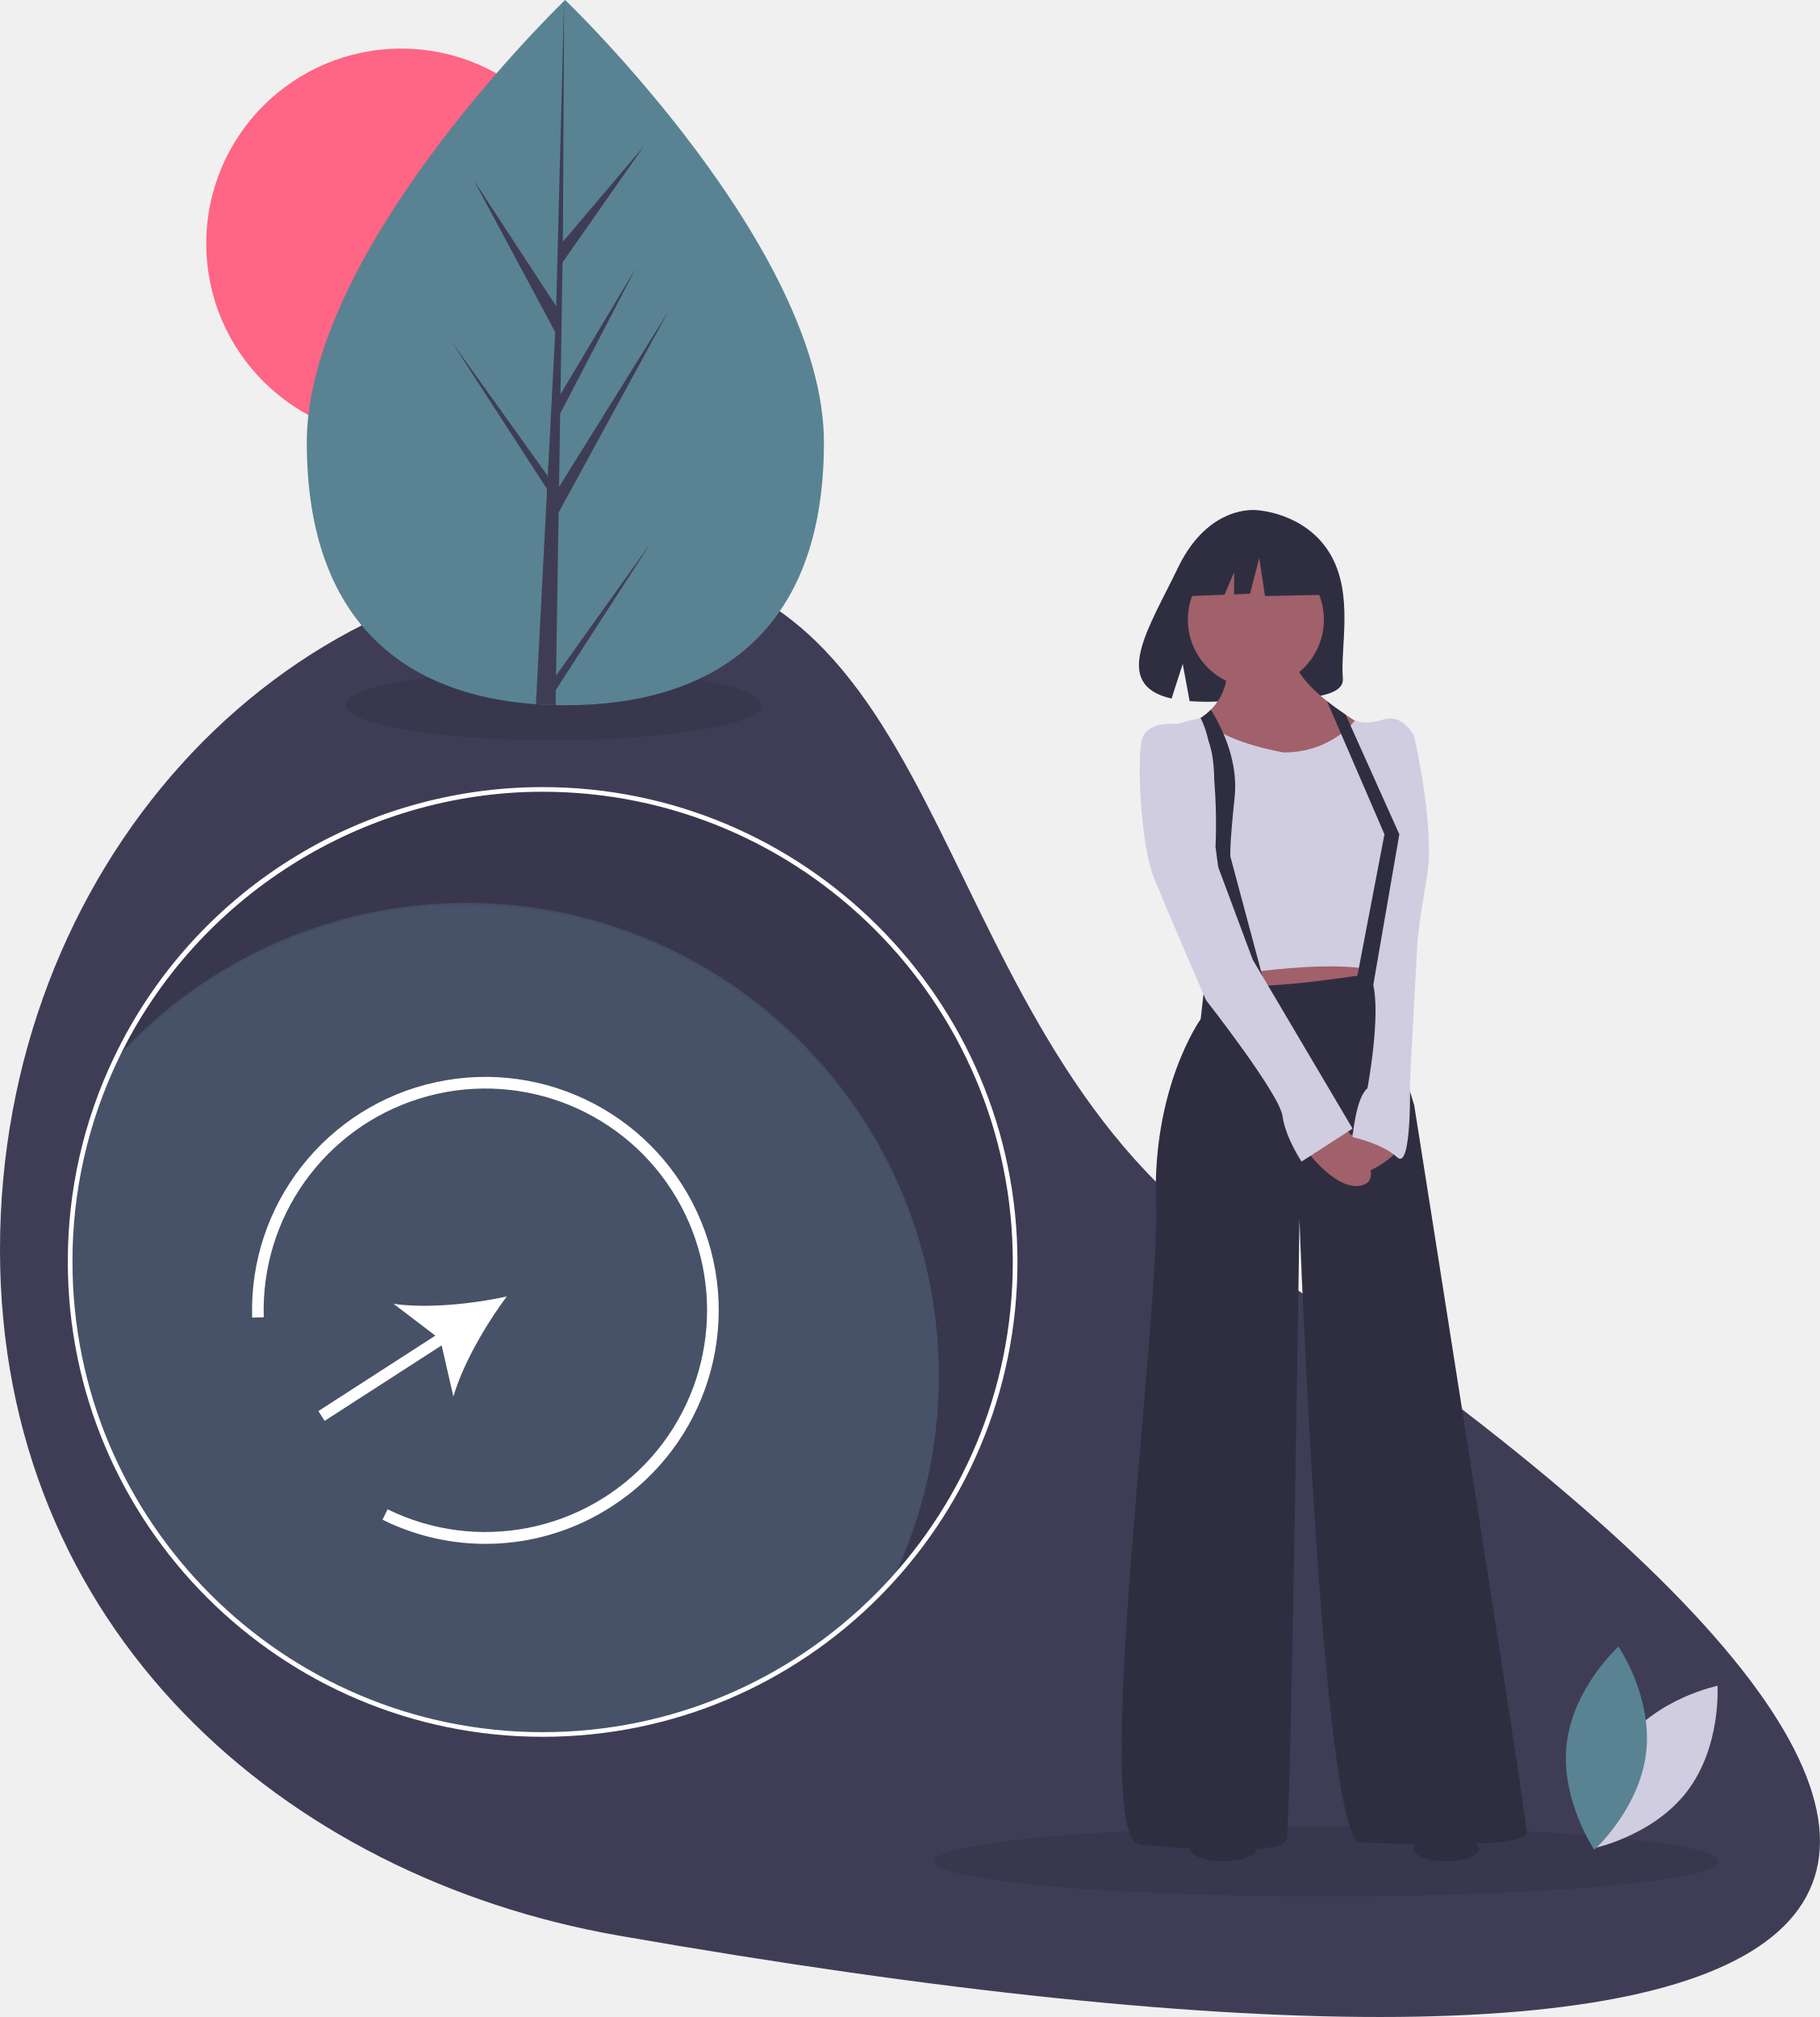
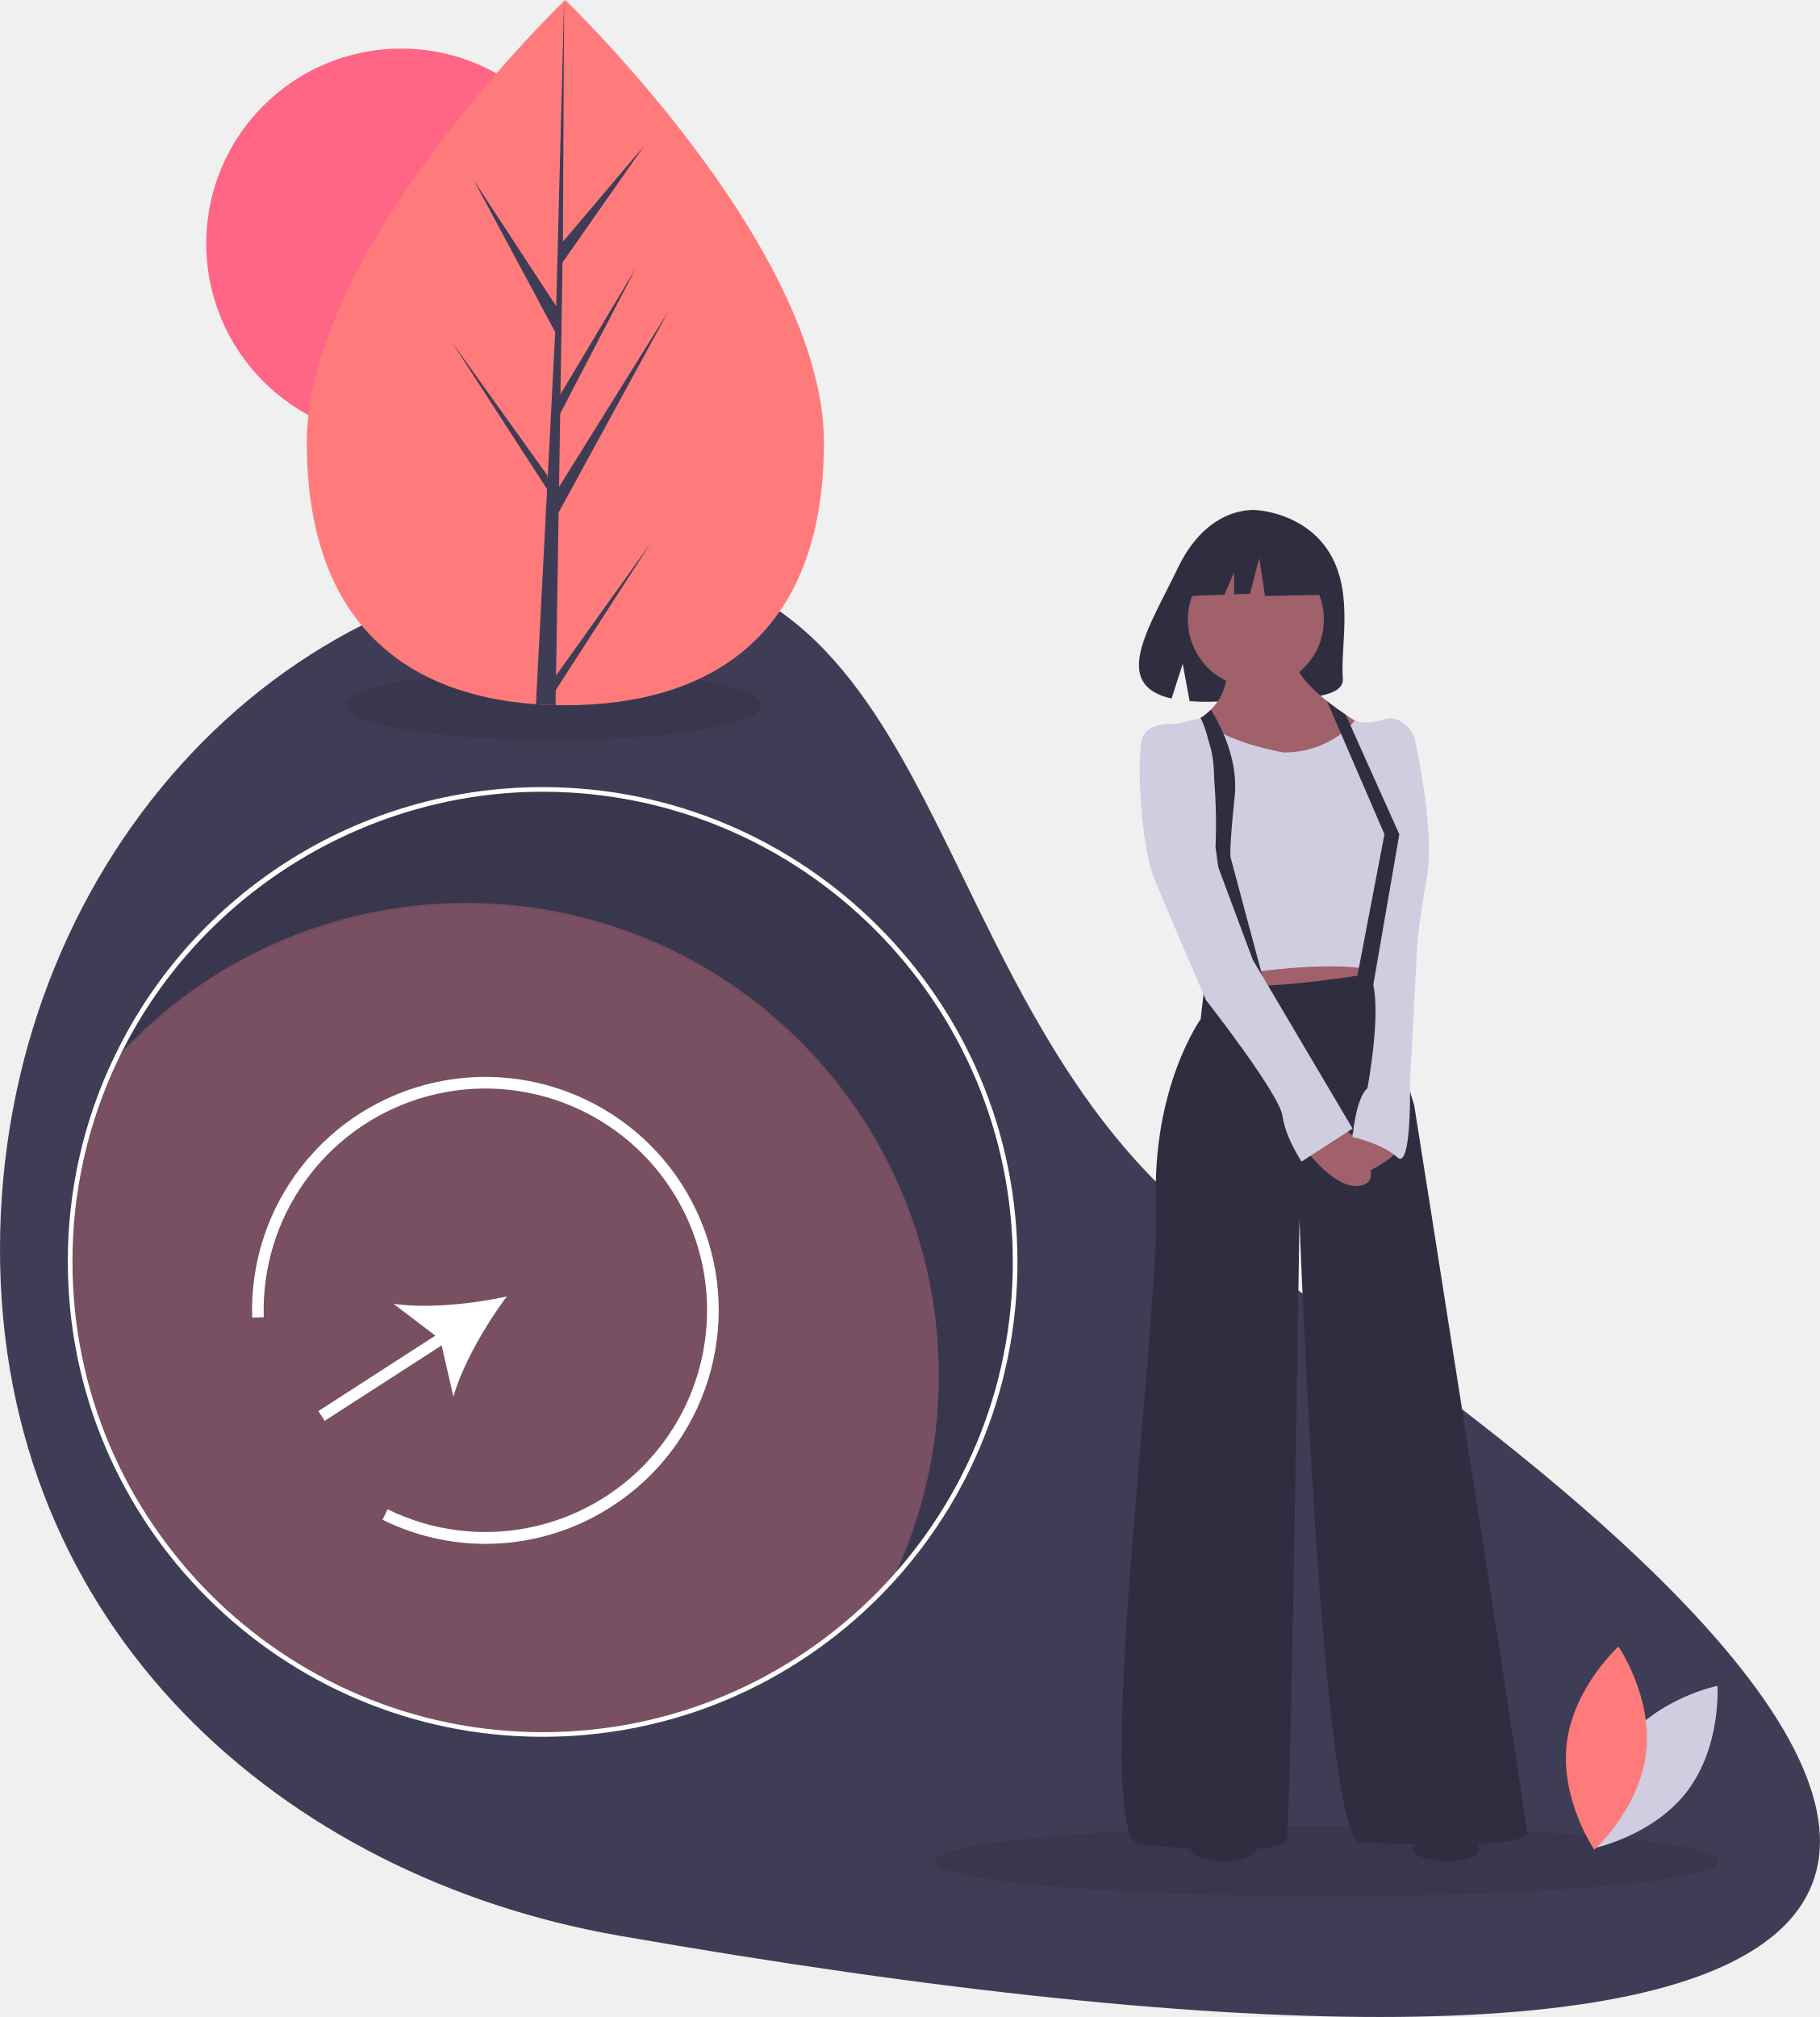
<svg xmlns="http://www.w3.org/2000/svg" data-name="Layer 1" width="783.928" height="868.734" viewBox="0 0 783.928 868.734">
  <path d="M741.277,553.829c427.439,285.996,288.519,392.565-266.62,295.504C329.606,823.973,208.036,717.032,208.036,553.829s119.37-295.504,266.62-295.504S605.636,463.073,741.277,553.829Z" transform="translate(-208.0361 -15.63315)" fill="#3f3d56" />
  <ellipse cx="571.456" cy="801.706" rx="168.859" ry="15.108" opacity="0.1" />
  <ellipse cx="238.428" cy="303.706" rx="89.5" ry="15.108" opacity="0.1" />
  <path d="M441.773,356.532A203.538,203.538,0,0,0,258.143,472.192,203.029,203.029,0,0,1,408.89,405.413c112.398,0,203.52,91.122,203.52,203.52a202.648,202.648,0,0,1-19.89,87.86,202.782,202.782,0,0,0,52.773-136.741C645.293,447.654,554.171,356.532,441.773,356.532Z" transform="translate(-208.0361 -15.63315)" opacity="0.1" />
-   <path d="M612.41,608.044a202.648,202.648,0,0,1-19.89,87.86,203.029,203.029,0,0,1-150.747,66.779c-112.398,0-203.52-91.122-203.52-203.52A202.648,202.648,0,0,1,258.143,471.303,203.029,203.029,0,0,1,408.89,404.524C521.288,404.524,612.41,495.646,612.41,608.044Z" transform="translate(-208.0361 -15.63315)" fill="#598392" opacity="0.3" />
+   <path d="M612.41,608.044a202.648,202.648,0,0,1-19.89,87.86,203.029,203.029,0,0,1-150.747,66.779c-112.398,0-203.52-91.122-203.52-203.52A202.648,202.648,0,0,1,258.143,471.303,203.029,203.029,0,0,1,408.89,404.524C521.288,404.524,612.41,495.646,612.41,608.044Z" transform="translate(-208.0361 -15.63315)" fill="#ff7b7b" opacity="0.3" />
  <path d="M441.773,763.683c-112.773,0-204.521-91.747-204.521-204.52a202.601,202.601,0,0,1,19.988-88.293A204.539,204.539,0,0,1,441.773,354.643c112.773,0,204.52,91.748,204.52,204.521a204.506,204.506,0,0,1-204.52,204.52Zm0-407.04c-77.489,0-149.215,45.176-182.729,115.093a200.605,200.605,0,0,0-19.792,87.428c0,111.67,90.85,202.52,202.521,202.52a202.506,202.506,0,0,0,202.52-202.52C644.293,447.494,553.443,356.643,441.773,356.643Z" transform="translate(-208.0361 -15.63315)" fill="#fff" />
  <path d="M907.392,766.268c-14.782,19.332-13.091,45.458-13.091,45.458s25.656-5.217,40.438-24.548,13.091-45.458,13.091-45.458S922.173,746.936,907.392,766.268Z" transform="translate(-208.0361 -15.63315)" fill="#d0cde1" />
-   <path d="M917.079,770.609c-2.868,24.166-22.286,41.727-22.286,41.727s-14.767-21.619-11.898-45.785,22.286-41.727,22.286-41.727S919.947,746.444,917.079,770.609Z" transform="translate(-208.0361 -15.63315)" fill="#598392" />
+   <path d="M917.079,770.609c-2.868,24.166-22.286,41.727-22.286,41.727s-14.767-21.619-11.898-45.785,22.286-41.727,22.286-41.727S919.947,746.444,917.079,770.609Z" transform="translate(-208.0361 -15.63315)" fill="#ff7b7b" />
  <circle cx="172.828" cy="104.911" r="83.979" fill="#ff6584" />
-   <path d="M562.937,206.166c.041,83.884-49.813,113.194-111.324,113.224q-2.143.001-4.266-.046-4.276-.09-8.463-.386c-55.517-3.904-98.667-34.672-98.705-112.684C340.141,125.541,443.274,23.608,451.009,16.071c.007,0,.007,0,.014-.007.294-.287.444-.431.444-.431S562.897,122.289,562.937,206.166Z" transform="translate(-208.0361 -15.63315)" fill="#598392" />
+   <path d="M562.937,206.166c.041,83.884-49.813,113.194-111.324,113.224q-2.143.001-4.266-.046-4.276-.09-8.463-.386c-55.517-3.904-98.667-34.672-98.705-112.684C340.141,125.541,443.274,23.608,451.009,16.071c.007,0,.007,0,.014-.007.294-.287.444-.431.444-.431S562.897,122.289,562.937,206.166Z" transform="translate(-208.0361 -15.63315)" fill="#ff7b7b" />
  <path d="M447.554,306.56l40.708-56.936-40.807,63.184-.106,6.535q-4.276-.09-8.463-.386l4.348-83.921-.034-.649.075-.123.413-7.93-40.971-63.302L443.807,220.395l.103,1.682,3.285-63.405L412.115,93.254l35.505,54.274,3.388-131.457.013-.437 0.0.431-.524,103.668L485.362,78.617,450.352,128.66l-.895,56.773,32.561-54.498-32.686,62.845-.497,31.569,47.254-75.861-47.434,86.874Z" transform="translate(-208.0361 -15.63315)" fill="#3f3d56" />
  <path d="M780.992,254.227c-10.675-18.037-31.794-18.877-31.794-18.877s-20.579-2.632-33.781,24.839c-12.305,25.605-29.287,50.326-2.734,56.32l4.796-14.928,2.97,16.039a103.895,103.895,0,0,0,11.361.194c28.436-.918,55.517.269,54.645-9.935C785.297,294.313,791.263,271.582,780.992,254.227Z" transform="translate(-208.0361 -15.63315)" fill="#2f2e41" />
  <polygon points="525.862 407.843 528.608 435.301 592.22 428.437 593.593 407.843 525.862 407.843" fill="#a0616a" />
  <path d="M727.034,438.578l-1.831,16.017s-21.052,29.289-19.221,79.63S677.151,808.353,699.118,810.184s61.324,4.576,63.155-2.288,5.492-267.263,5.492-267.263,9.61,267.588,26.086,268.503,71.85,2.746,71.85-4.119S817.189,491.665,817.189,491.665l-7.78-25.628-7.78-31.577s-48.51,8.238-61.782,5.034S727.034,438.578,727.034,438.578Z" transform="translate(-208.0361 -15.63315)" fill="#2f2e41" />
  <circle cx="540.964" cy="266.889" r="29.289" fill="#a0616a" />
  <path d="M800.257,331.032l-5.56,8.091-3.56,5.176-5.981,8.7-29.747,2.288s-7.226-2.334-15.564-5.743c-3.08-1.263-6.315-2.673-9.391-4.169-11.931-5.794-21.505-12.864-10.741-17.546a35.734,35.734,0,0,0,5.487-2.947,27.877,27.877,0,0,0,4.398-3.56,23.989,23.989,0,0,0,6.59-21.409l28.831-4.119c-.838,7.313,6.434,15.29,14.585,21.802,2.677,2.146,5.455,4.128,8.068,5.876C794.522,328.057,800.257,331.032,800.257,331.032Z" transform="translate(-208.0361 -15.63315)" fill="#a0616a" />
  <path d="M760.899,339.727s-28.145-4.805-34.552-14.873c0,0-27.687,3.432-25.399,18.077s25.17,94.732,25.17,94.732,57.205-10.983,78.257-2.746l12.814-102.054s-4.576-10.068-13.272-7.322-12.128.229-12.128.229S781.951,339.727,760.899,339.727Z" transform="translate(-208.0361 -15.63315)" fill="#d0cde1" />
  <path d="M786.527,500.36s19.679,21.967,8.695,25.628-24.255-14.645-24.255-14.645Z" transform="translate(-208.0361 -15.63315)" fill="#a0616a" />
  <path d="M792.934,502.19s-16.017,10.983-10.068,18.306,26.543-6.407,26.543-9.153S792.934,502.19,792.934,502.19Z" transform="translate(-208.0361 -15.63315)" fill="#a0616a" />
  <path d="M753.577,442.697l-13.272,2.288-8.695-64.528a231.696,231.696,0,0,0-1.158-35.083c-.97-7.78-2.59-15.258-5.254-20.493a27.877,27.877,0,0,0,4.398-3.56c3.185,5.048,8.997,15.738,10.247,28.223a45.48,45.48,0,0,1,.005,9.405c-2.288,21.509-1.831,25.628-1.831,25.628Z" transform="translate(-208.0361 -15.63315)" fill="#2f2e41" />
  <path d="M722.915,328.744s-21.509-5.949-23.34,6.865.458,45.764,5.492,58.121S727.491,446.358,727.491,446.358s31.577,40.273,32.95,49.883,8.238,19.679,8.238,19.679L790.646,501.733l-43.018-72.765-18.763-50.341S736.644,332.863,722.915,328.744Z" transform="translate(-208.0361 -15.63315)" fill="#d0cde1" />
  <path d="M807.121,330.574l10.068,2.288s9.153,39.357,5.492,60.409-4.119,28.374-4.119,28.374l-3.203,59.951s.915,38.442-5.492,32.493-19.221-8.695-19.221-8.695,1.373-16.933,6.407-21.052c0,0,5.949-31.577,2.288-45.307S807.121,330.574,807.121,330.574Z" transform="translate(-208.0361 -15.63315)" fill="#d0cde1" />
  <path d="M810.782,374.966,799.112,442.468l-7.093-2.975,12.356-64.528-13.24-30.667-11.533-26.703c2.677,2.146,5.455,4.128,8.068,5.876l7.025,15.651Z" transform="translate(-208.0361 -15.63315)" fill="#2f2e41" />
  <polygon points="568.236 236.855 547.372 225.926 518.559 230.397 512.598 256.726 527.437 256.155 531.583 246.482 531.583 255.996 538.43 255.732 542.404 240.332 544.888 256.726 569.23 256.229 568.236 236.855" fill="#2f2e41" />
  <ellipse cx="527.019" cy="796.374" rx="14.22" ry="5.332" fill="#2f2e41" />
  <ellipse cx="623.003" cy="796.374" rx="14.22" ry="5.332" fill="#2f2e41" />
  <path d="M471.582,664.428a99.804,99.804,0,0,1-98.791,5.755l2.201-4.49A95.5,95.5,0,1,0,321.647,582.983l-4.998.153A100.505,100.505,0,1,1,471.582,664.428Z" transform="translate(-208.0361 -15.63315)" fill="#fff" />
  <path d="M426.354,574.008c-14.785,3.273-34.463,5.267-48.801,3.184l17.999,13.707L345.164,623.398l2.71,4.202,50.389-32.499,5.065,22.054C407.344,603.235,417.277,586.132,426.354,574.008Z" transform="translate(-208.0361 -15.63315)" fill="#fff" />
</svg>
